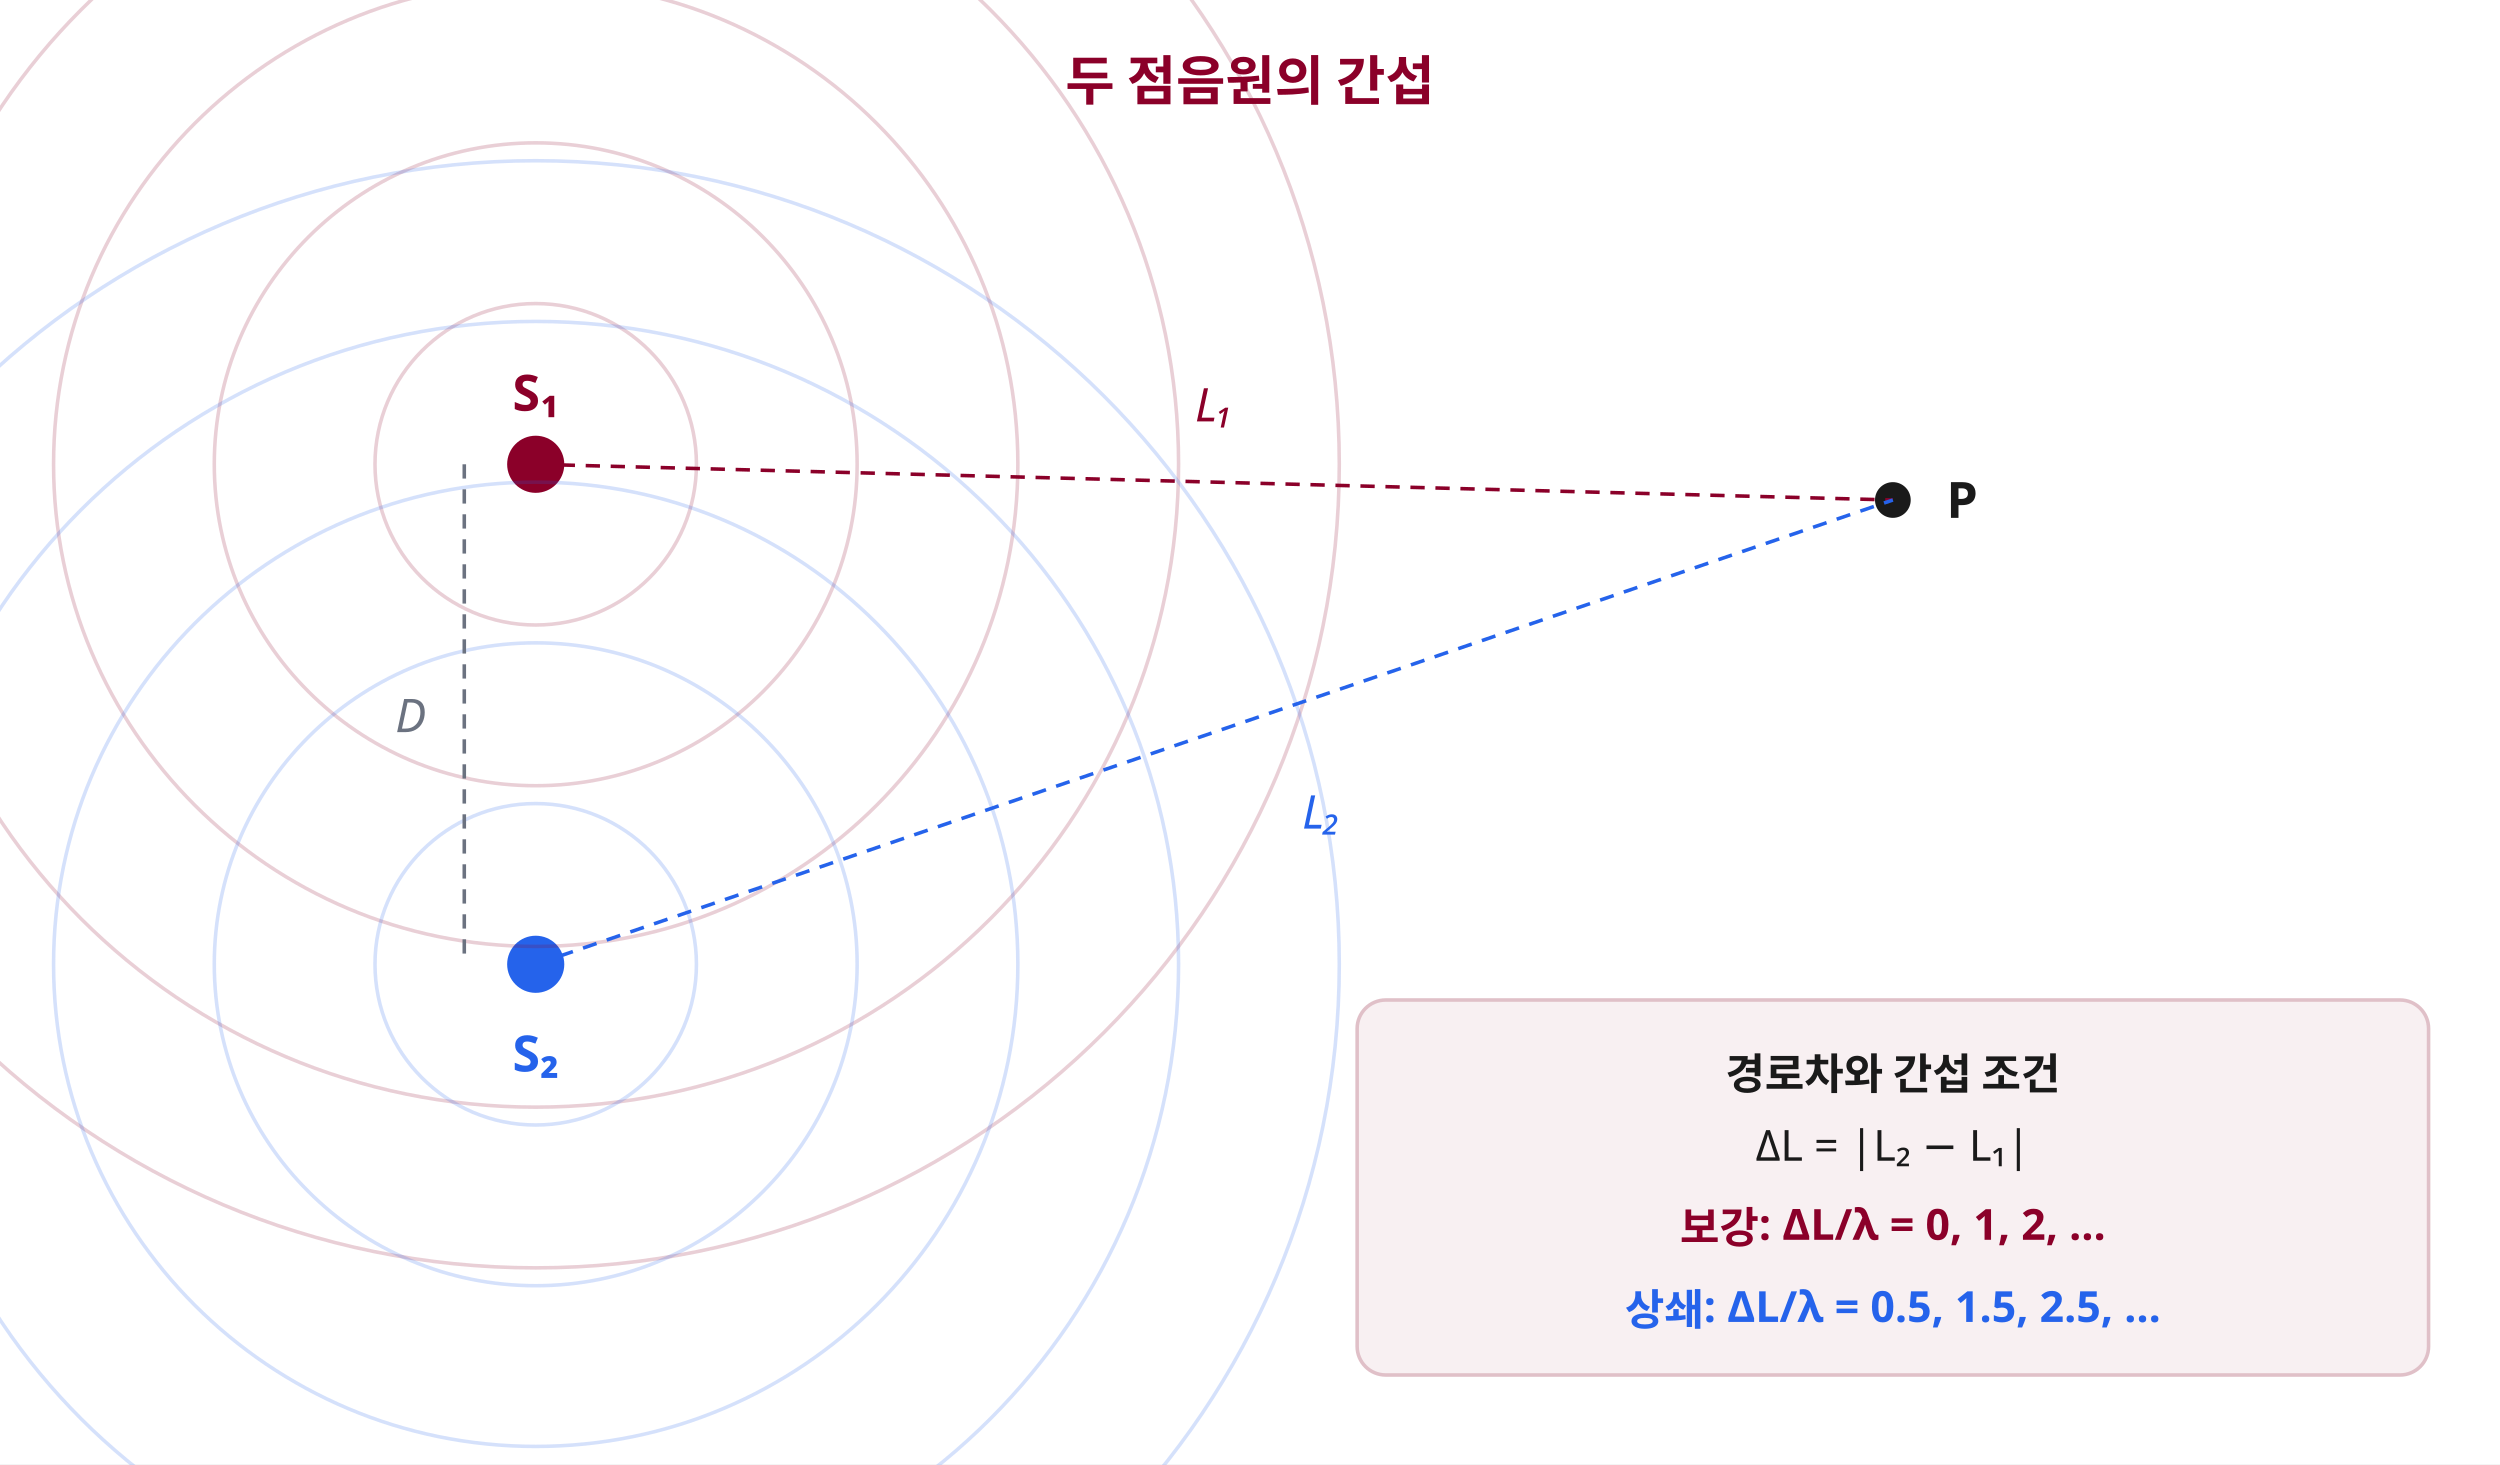
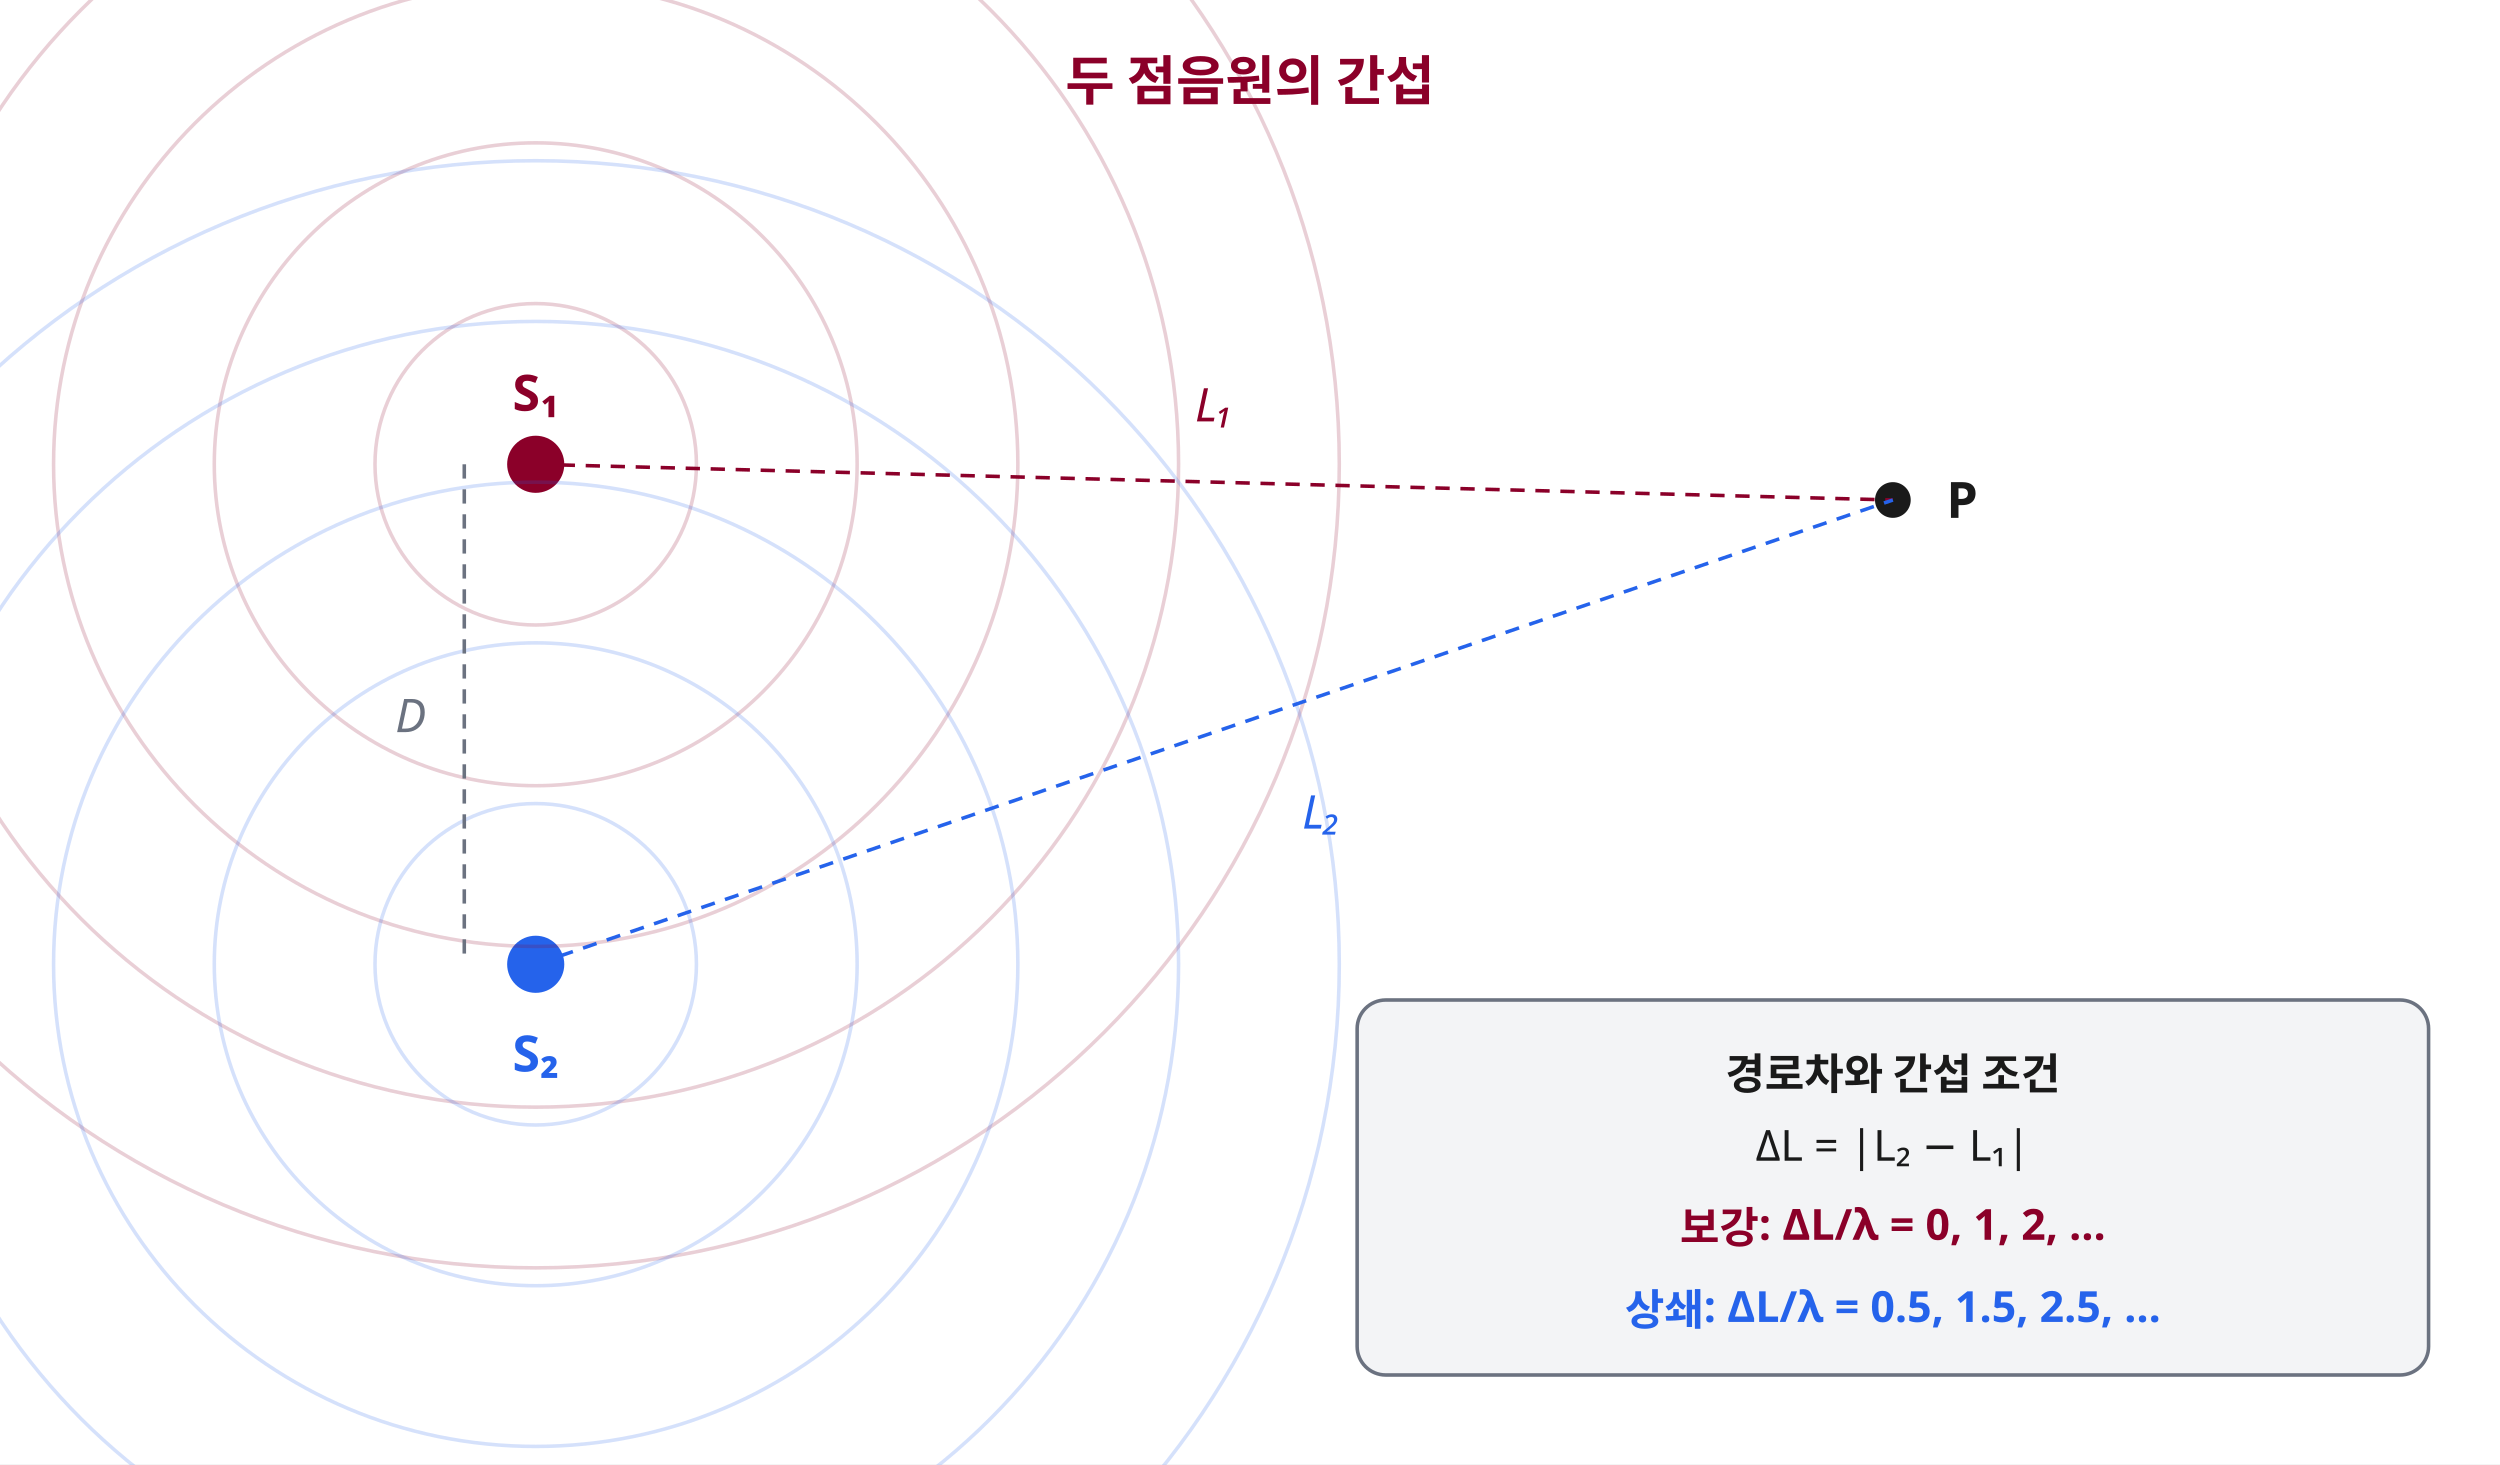
<svg xmlns="http://www.w3.org/2000/svg" viewBox="0 0 700 410" font-family="sans-serif">
  <rect width="700" height="410" fill="white" />
  <text x="350" y="28" text-anchor="middle" font-size="15" font-weight="bold" fill="#8B0029">두 점음원의 간섭</text>
  <circle cx="150" cy="130" r="8" fill="#8B0029" />
  <text x="150" y="115" text-anchor="middle" font-size="14" font-weight="bold" fill="#8B0029">S₁</text>
  <circle cx="150" cy="270" r="8" fill="#2563EB" />
  <text x="150" y="300" text-anchor="middle" font-size="14" font-weight="bold" fill="#2563EB">S₂</text>
  <circle cx="150" cy="130" r="45" fill="none" stroke="#8B002930" stroke-width="1" />
  <circle cx="150" cy="130" r="90" fill="none" stroke="#8B002930" stroke-width="1" />
  <circle cx="150" cy="130" r="135" fill="none" stroke="#8B002930" stroke-width="1" />
  <circle cx="150" cy="130" r="180" fill="none" stroke="#8B002930" stroke-width="1" />
  <circle cx="150" cy="130" r="225" fill="none" stroke="#8B002930" stroke-width="1" />
  <circle cx="150" cy="270" r="45" fill="none" stroke="#2563EB30" stroke-width="1" />
  <circle cx="150" cy="270" r="90" fill="none" stroke="#2563EB30" stroke-width="1" />
  <circle cx="150" cy="270" r="135" fill="none" stroke="#2563EB30" stroke-width="1" />
  <circle cx="150" cy="270" r="180" fill="none" stroke="#2563EB30" stroke-width="1" />
  <circle cx="150" cy="270" r="225" fill="none" stroke="#2563EB30" stroke-width="1" />
  <circle cx="530" cy="140" r="5" fill="#1a1a1a" />
  <text x="545" y="145" font-size="14" font-weight="bold" fill="#1a1a1a">P</text>
  <line x1="150" y1="130" x2="530" y2="140" stroke="#8B0029" stroke-width="1" stroke-dasharray="4 3" />
  <text x="340" y="118" text-anchor="middle" font-size="13" fill="#8B0029" font-style="italic">L₁</text>
  <line x1="150" y1="270" x2="530" y2="140" stroke="#2563EB" stroke-width="1" stroke-dasharray="4 3" />
  <text x="370" y="232" text-anchor="middle" font-size="13" fill="#2563EB" font-style="italic">L₂</text>
  <line x1="130" y1="130" x2="130" y2="270" stroke="#6B7280" stroke-width="1" stroke-dasharray="4 3" />
  <text x="115" y="205" text-anchor="middle" font-size="13" fill="#6B7280" font-style="italic">D</text>
-   <rect x="380" y="280" width="300" height="105" rx="8" fill="#f8f0f2" stroke="#e0c0c8" stroke-width="1" />
+   <rect x="380" y="280" width="300" height="105" rx="8" fill="#F3F4F6" stroke="#6B7280" stroke-width="1" />
  <text x="530" y="305" text-anchor="middle" font-size="12" fill="#1a1a1a" font-weight="bold">경로차와 간섭 조건</text>
  <text x="530" y="325" text-anchor="middle" font-size="12" fill="#1a1a1a">ΔL = |L₂ − L₁|</text>
  <text x="530" y="348" text-anchor="middle" font-size="12" fill="#8B0029" font-weight="bold">보강: ΔL/λ = 0, 1, 2, ...</text>
  <text x="530" y="371" text-anchor="middle" font-size="12" fill="#2563EB" font-weight="bold">상쇄: ΔL/λ = 0.5, 1.5, 2.5, ...</text>
</svg>
